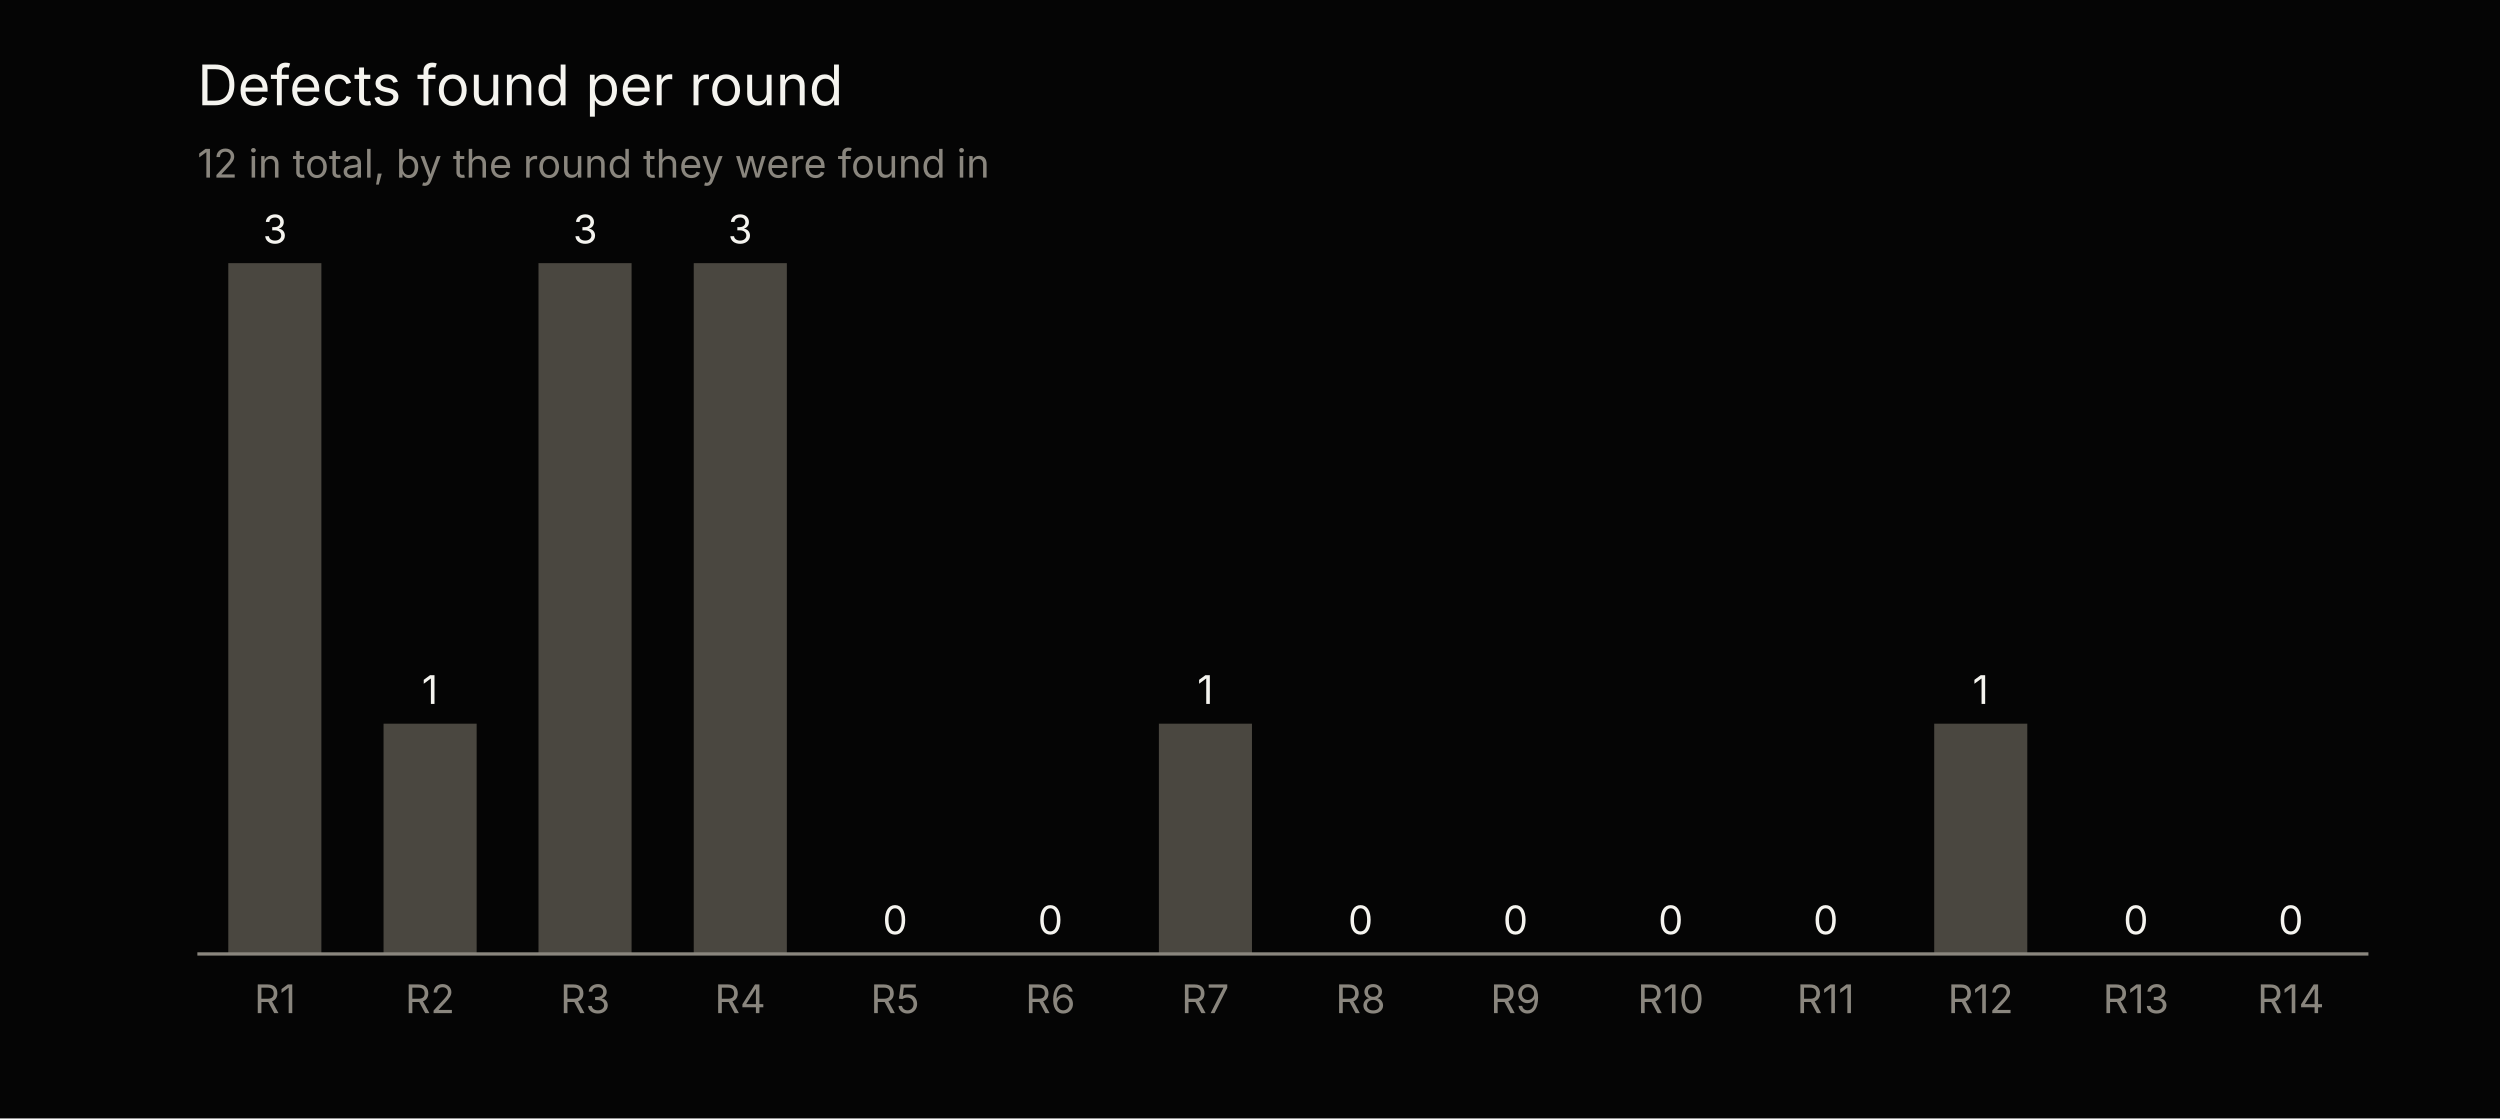
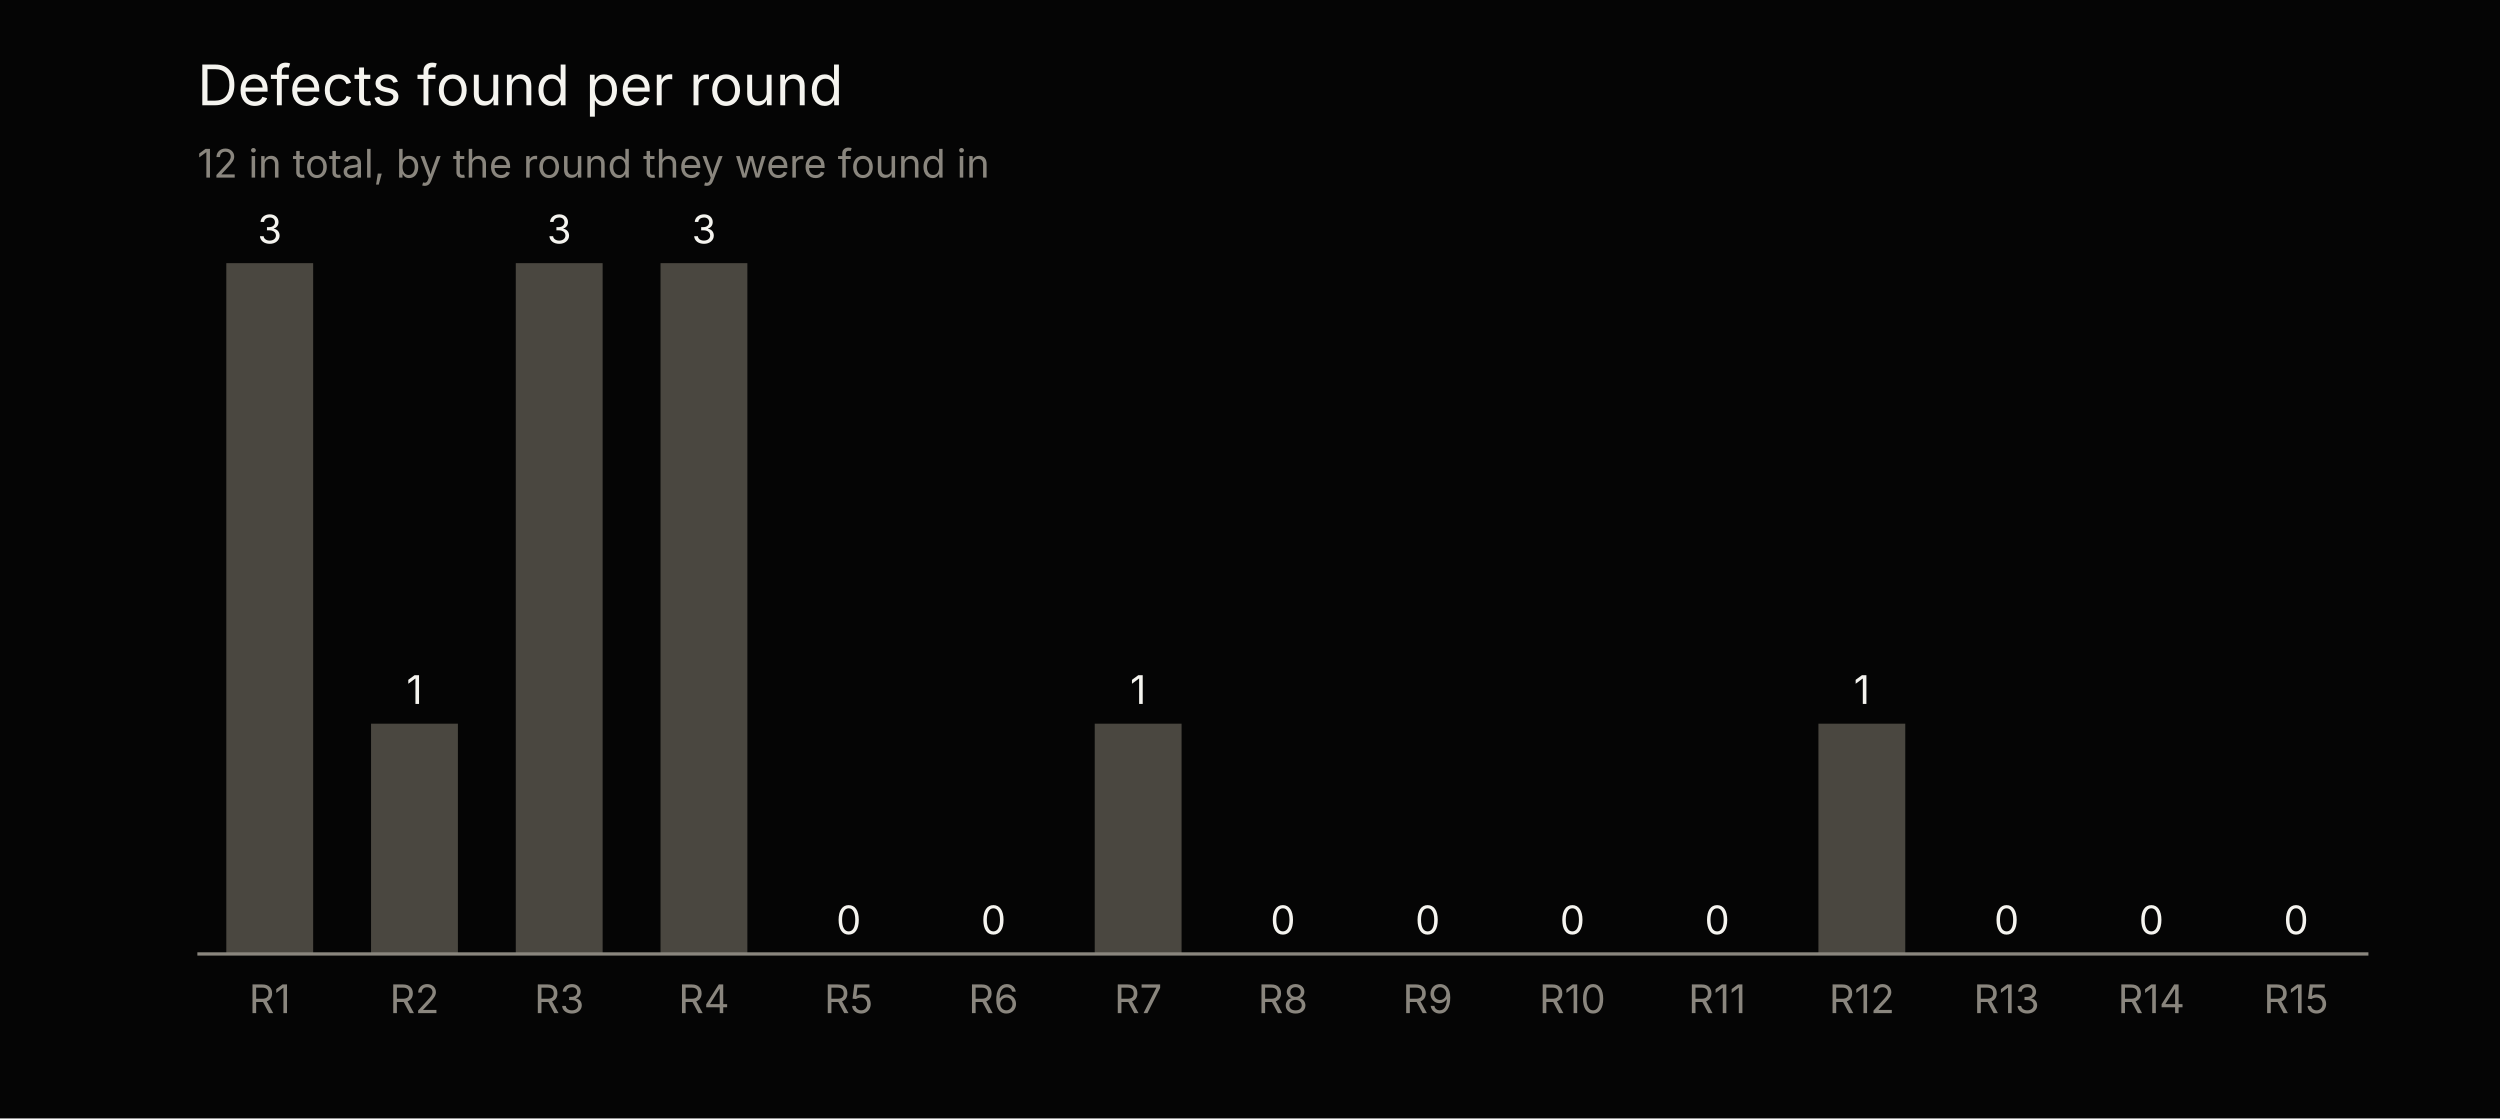
<svg xmlns="http://www.w3.org/2000/svg" viewBox="0 0 760 340" font-family="Inter, Arial, sans-serif" font-size="12">
  <rect width="760" height="340" fill="#050505" />
  <text x="60" y="32" font-size="17" fill="#f5f4ef">Defects found per round</text>
  <text x="60" y="54" fill="#8a867e">12 in total, by the round they were found in</text>
-   <rect x="69.4" y="80.0" width="28.3" height="210.0" fill="#4a4740" />
-   <text x="83.6" y="74.0" text-anchor="middle" fill="#f5f4ef">3</text>
-   <text x="83.6" y="308" text-anchor="middle" fill="#8a867e">R1</text>
-   <rect x="116.6" y="220.0" width="28.3" height="70.0" fill="#4a4740" />
-   <text x="130.7" y="214.0" text-anchor="middle" fill="#f5f4ef">1</text>
-   <text x="130.7" y="308" text-anchor="middle" fill="#8a867e">R2</text>
-   <rect x="163.7" y="80.0" width="28.3" height="210.0" fill="#4a4740" />
-   <text x="177.9" y="74.0" text-anchor="middle" fill="#f5f4ef">3</text>
-   <text x="177.9" y="308" text-anchor="middle" fill="#8a867e">R3</text>
-   <rect x="210.9" y="80.0" width="28.3" height="210.0" fill="#4a4740" />
-   <text x="225.0" y="74.0" text-anchor="middle" fill="#f5f4ef">3</text>
-   <text x="225.0" y="308" text-anchor="middle" fill="#8a867e">R4</text>
-   <rect x="258.0" y="290.0" width="28.3" height="0.0" fill="#4a4740" />
-   <text x="272.1" y="284.0" text-anchor="middle" fill="#f5f4ef">0</text>
-   <text x="272.1" y="308" text-anchor="middle" fill="#8a867e">R5</text>
-   <rect x="305.1" y="290.0" width="28.3" height="0.0" fill="#4a4740" />
-   <text x="319.3" y="284.0" text-anchor="middle" fill="#f5f4ef">0</text>
-   <text x="319.3" y="308" text-anchor="middle" fill="#8a867e">R6</text>
-   <rect x="352.3" y="220.0" width="28.3" height="70.0" fill="#4a4740" />
-   <text x="366.4" y="214.0" text-anchor="middle" fill="#f5f4ef">1</text>
-   <text x="366.4" y="308" text-anchor="middle" fill="#8a867e">R7</text>
-   <rect x="399.4" y="290.0" width="28.3" height="0.0" fill="#4a4740" />
-   <text x="413.6" y="284.0" text-anchor="middle" fill="#f5f4ef">0</text>
-   <text x="413.6" y="308" text-anchor="middle" fill="#8a867e">R8</text>
-   <rect x="446.6" y="290.0" width="28.3" height="0.0" fill="#4a4740" />
-   <text x="460.7" y="284.0" text-anchor="middle" fill="#f5f4ef">0</text>
-   <text x="460.7" y="308" text-anchor="middle" fill="#8a867e">R9</text>
-   <rect x="493.7" y="290.0" width="28.3" height="0.0" fill="#4a4740" />
-   <text x="507.9" y="284.0" text-anchor="middle" fill="#f5f4ef">0</text>
-   <text x="507.9" y="308" text-anchor="middle" fill="#8a867e">R10</text>
-   <rect x="540.9" y="290.0" width="28.3" height="0.0" fill="#4a4740" />
-   <text x="555.0" y="284.0" text-anchor="middle" fill="#f5f4ef">0</text>
-   <text x="555.0" y="308" text-anchor="middle" fill="#8a867e">R11</text>
-   <rect x="588.0" y="220.0" width="28.3" height="70.0" fill="#4a4740" />
-   <text x="602.1" y="214.0" text-anchor="middle" fill="#f5f4ef">1</text>
-   <text x="602.1" y="308" text-anchor="middle" fill="#8a867e">R12</text>
-   <rect x="635.1" y="290.0" width="28.3" height="0.0" fill="#4a4740" />
-   <text x="649.3" y="284.0" text-anchor="middle" fill="#f5f4ef">0</text>
-   <text x="649.3" y="308" text-anchor="middle" fill="#8a867e">R13</text>
-   <rect x="682.3" y="290.0" width="28.3" height="0.0" fill="#d5a84b" />
-   <text x="696.4" y="284.0" text-anchor="middle" fill="#f5f4ef">0</text>
-   <text x="696.4" y="308" text-anchor="middle" fill="#8a867e">R14</text>
+   <rect x="68.8" y="80.0" width="26.4" height="210.0" fill="#4a4740" />
+   <text x="82.0" y="74.0" text-anchor="middle" fill="#f5f4ef">3</text>
+   <text x="82.0" y="308" text-anchor="middle" fill="#8a867e">R1</text>
+   <rect x="112.8" y="220.0" width="26.4" height="70.0" fill="#4a4740" />
+   <text x="126.0" y="214.0" text-anchor="middle" fill="#f5f4ef">1</text>
+   <text x="126.0" y="308" text-anchor="middle" fill="#8a867e">R2</text>
+   <rect x="156.8" y="80.0" width="26.4" height="210.0" fill="#4a4740" />
+   <text x="170.0" y="74.0" text-anchor="middle" fill="#f5f4ef">3</text>
+   <text x="170.0" y="308" text-anchor="middle" fill="#8a867e">R3</text>
+   <rect x="200.8" y="80.0" width="26.4" height="210.0" fill="#4a4740" />
+   <text x="214.0" y="74.0" text-anchor="middle" fill="#f5f4ef">3</text>
+   <text x="214.0" y="308" text-anchor="middle" fill="#8a867e">R4</text>
+   <rect x="244.8" y="290.0" width="26.4" height="0.0" fill="#4a4740" />
+   <text x="258.0" y="284.0" text-anchor="middle" fill="#f5f4ef">0</text>
+   <text x="258.0" y="308" text-anchor="middle" fill="#8a867e">R5</text>
+   <rect x="288.8" y="290.0" width="26.4" height="0.0" fill="#4a4740" />
+   <text x="302.0" y="284.0" text-anchor="middle" fill="#f5f4ef">0</text>
+   <text x="302.0" y="308" text-anchor="middle" fill="#8a867e">R6</text>
+   <rect x="332.8" y="220.0" width="26.4" height="70.0" fill="#4a4740" />
+   <text x="346.0" y="214.0" text-anchor="middle" fill="#f5f4ef">1</text>
+   <text x="346.0" y="308" text-anchor="middle" fill="#8a867e">R7</text>
+   <rect x="376.8" y="290.0" width="26.4" height="0.0" fill="#4a4740" />
+   <text x="390.0" y="284.0" text-anchor="middle" fill="#f5f4ef">0</text>
+   <text x="390.0" y="308" text-anchor="middle" fill="#8a867e">R8</text>
+   <rect x="420.8" y="290.0" width="26.4" height="0.0" fill="#4a4740" />
+   <text x="434.0" y="284.0" text-anchor="middle" fill="#f5f4ef">0</text>
+   <text x="434.0" y="308" text-anchor="middle" fill="#8a867e">R9</text>
+   <rect x="464.8" y="290.0" width="26.4" height="0.0" fill="#4a4740" />
+   <text x="478.0" y="284.0" text-anchor="middle" fill="#f5f4ef">0</text>
+   <text x="478.0" y="308" text-anchor="middle" fill="#8a867e">R10</text>
+   <rect x="508.8" y="290.0" width="26.4" height="0.0" fill="#4a4740" />
+   <text x="522.0" y="284.0" text-anchor="middle" fill="#f5f4ef">0</text>
+   <text x="522.0" y="308" text-anchor="middle" fill="#8a867e">R11</text>
+   <rect x="552.8" y="220.0" width="26.4" height="70.0" fill="#4a4740" />
+   <text x="566.0" y="214.0" text-anchor="middle" fill="#f5f4ef">1</text>
+   <text x="566.0" y="308" text-anchor="middle" fill="#8a867e">R12</text>
+   <rect x="596.8" y="290.0" width="26.4" height="0.0" fill="#4a4740" />
+   <text x="610.0" y="284.0" text-anchor="middle" fill="#f5f4ef">0</text>
+   <text x="610.0" y="308" text-anchor="middle" fill="#8a867e">R13</text>
+   <rect x="640.8" y="290.0" width="26.4" height="0.0" fill="#4a4740" />
+   <text x="654.0" y="284.0" text-anchor="middle" fill="#f5f4ef">0</text>
+   <text x="654.0" y="308" text-anchor="middle" fill="#8a867e">R14</text>
+   <rect x="684.8" y="290.0" width="26.4" height="0.0" fill="#d5a84b" />
+   <text x="698.0" y="284.0" text-anchor="middle" fill="#f5f4ef">0</text>
+   <text x="698.0" y="308" text-anchor="middle" fill="#8a867e">R15</text>
  <line x1="60" x2="720" y1="290" y2="290" stroke="#8a867e" />
</svg>
